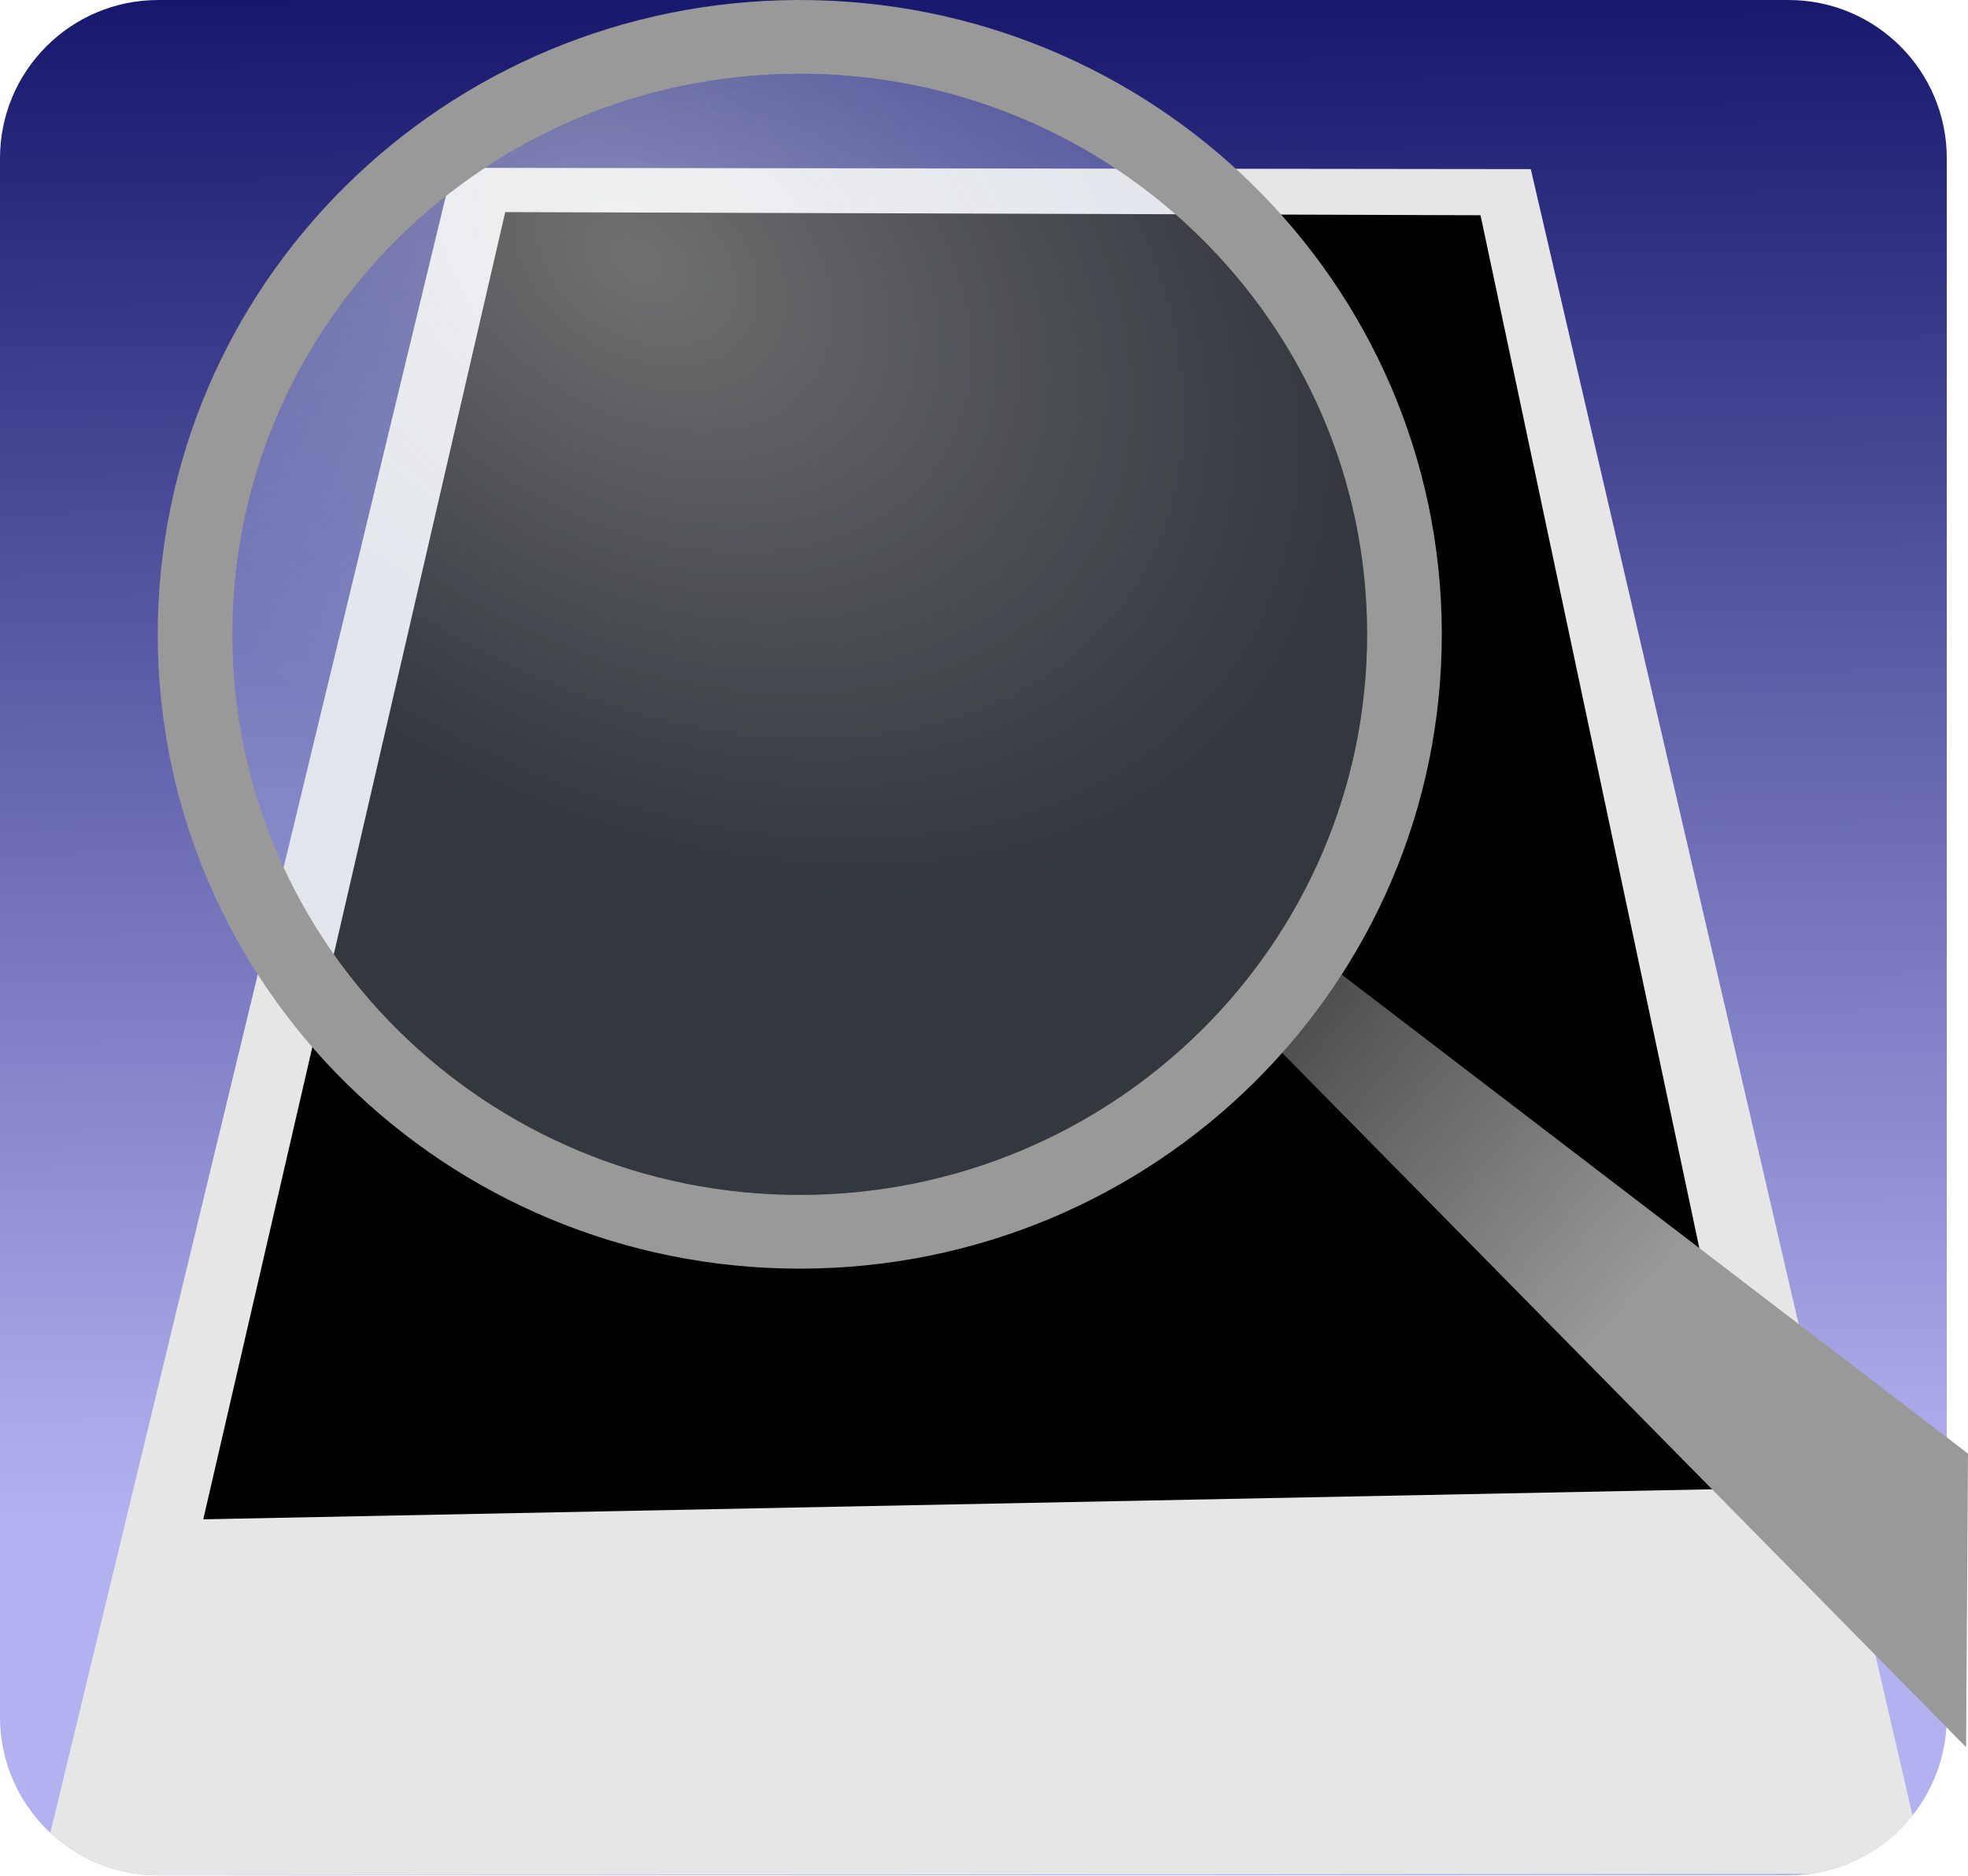
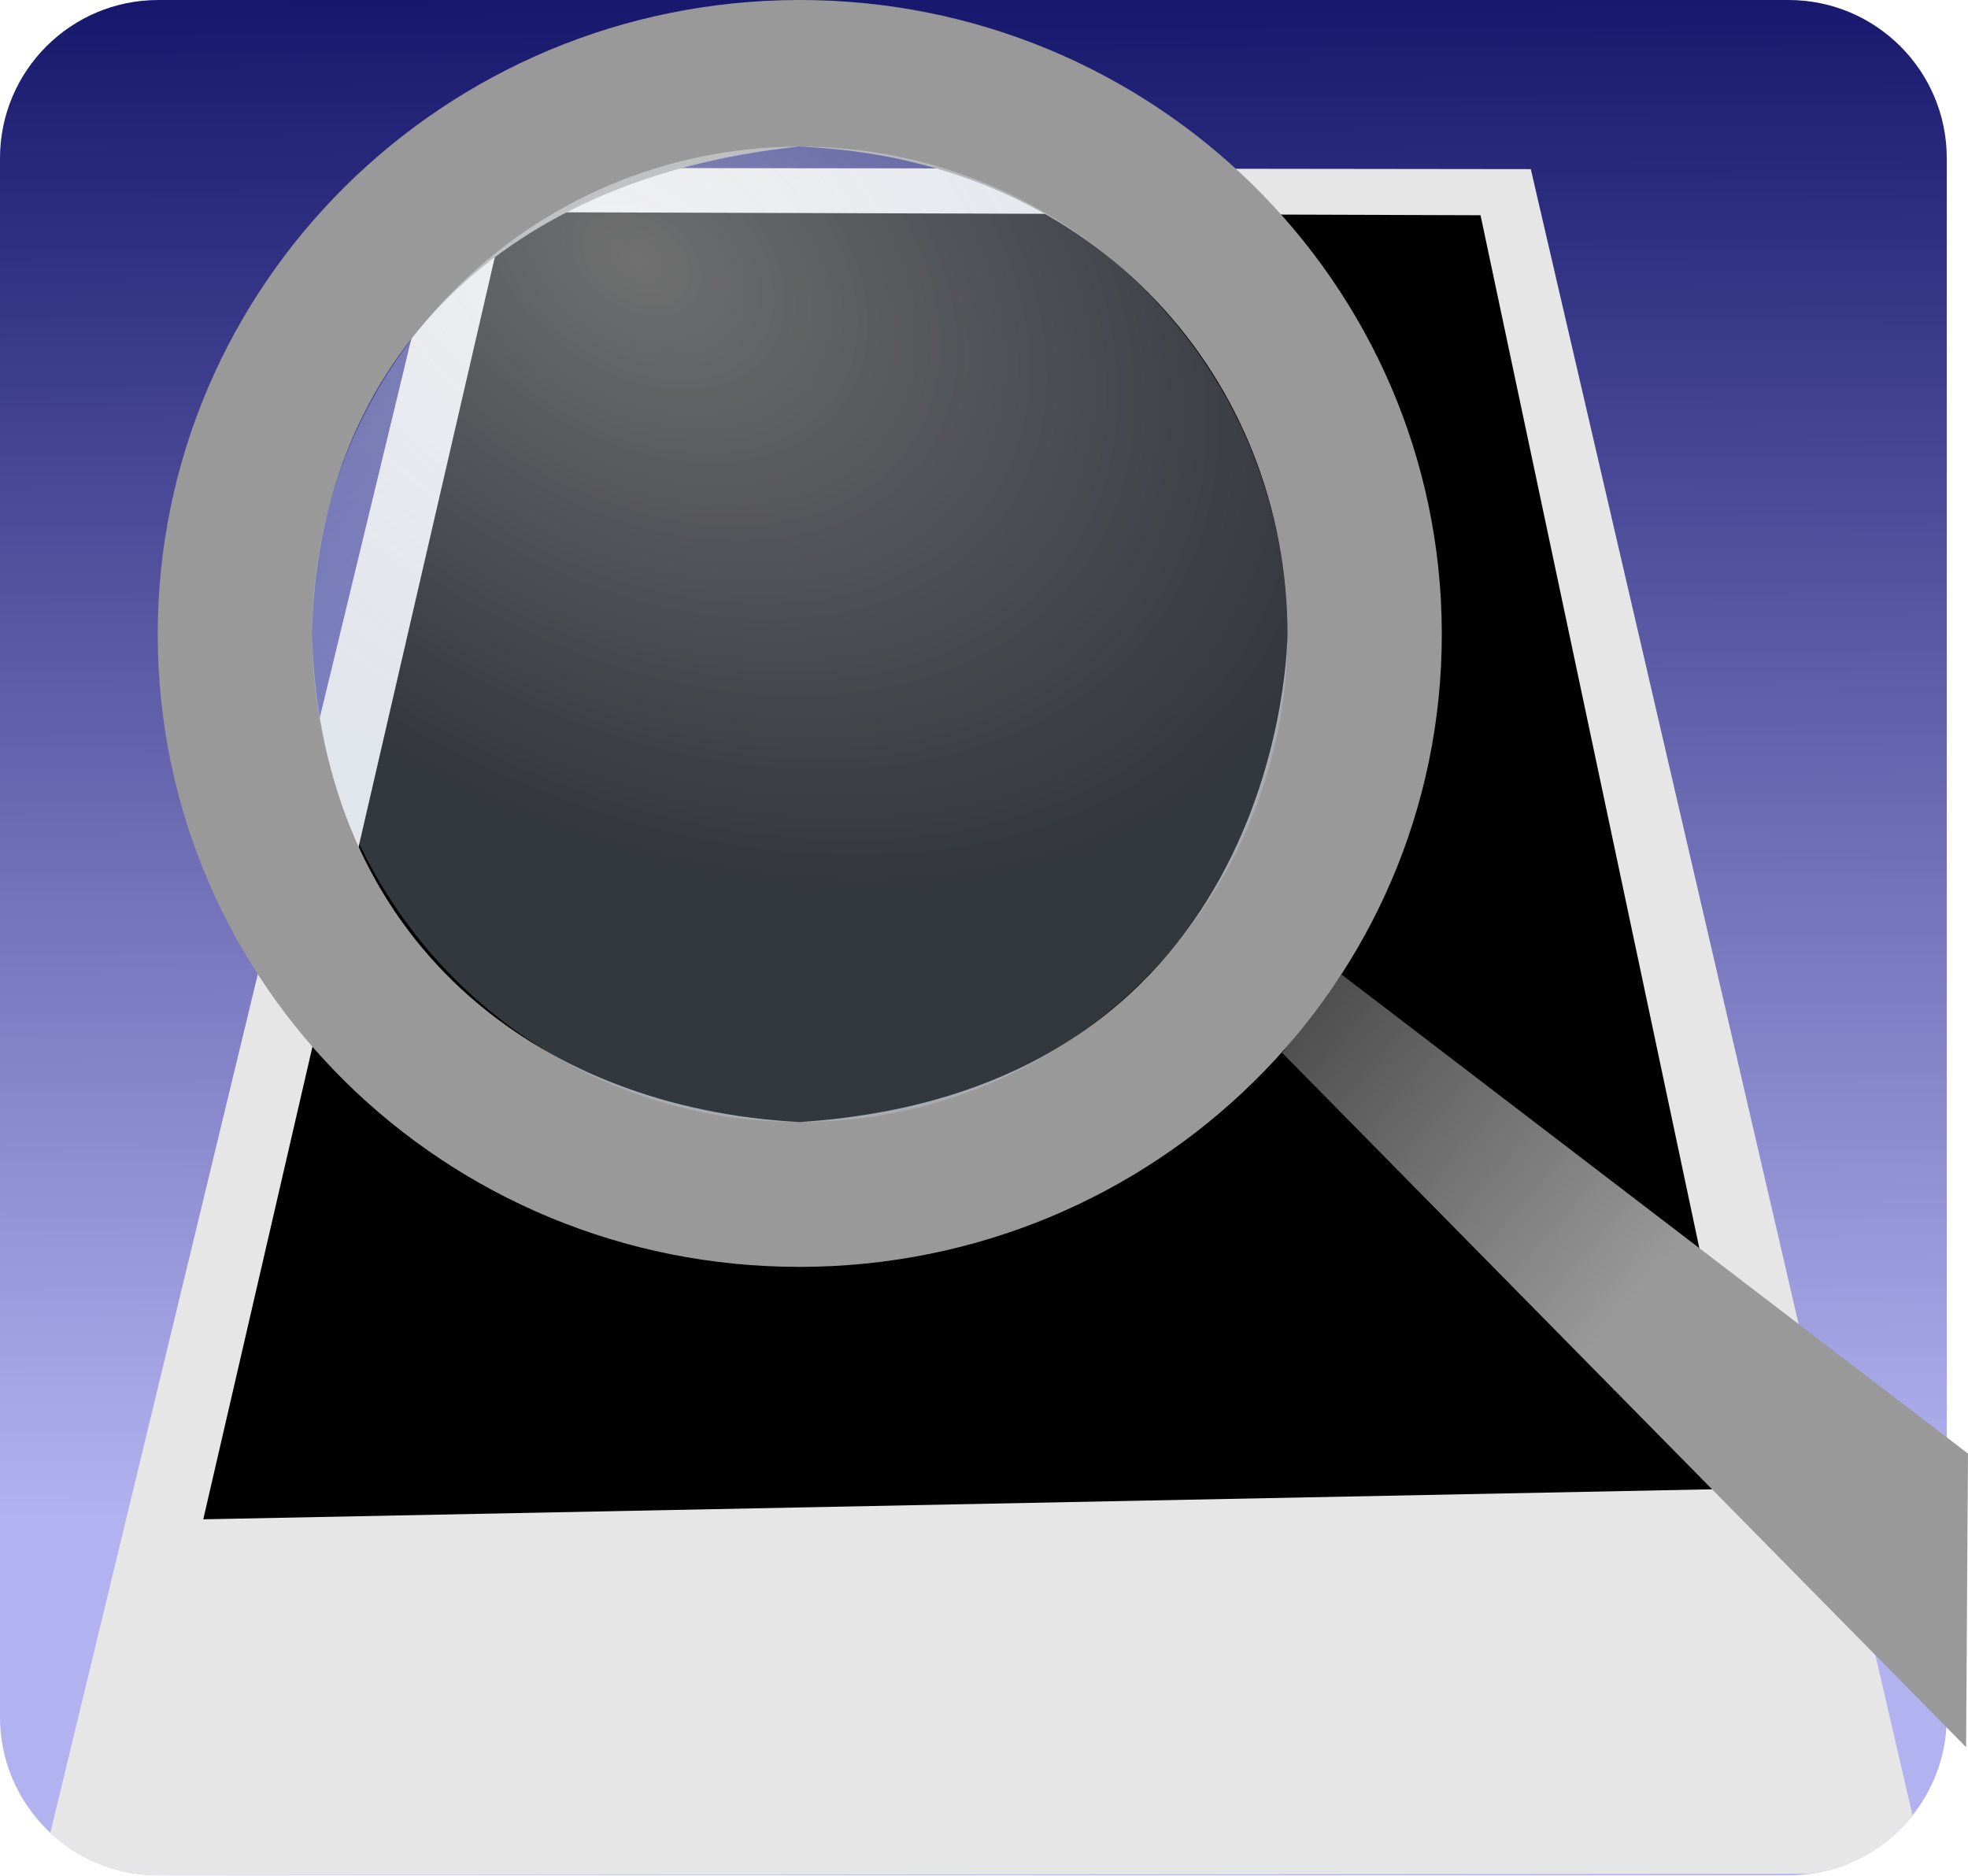
<svg xmlns="http://www.w3.org/2000/svg" xmlns:xlink="http://www.w3.org/1999/xlink" width="103.557mm" height="98.675mm" viewBox="0 0 103.557 98.675" version="1.1" id="svg5">
  <defs id="defs2">
    <linearGradient id="linearGradient2604">
      <stop style="stop-color:#b3b2f0;stop-opacity:1;" offset="0" id="stop2600" />
      <stop style="stop-color:#17176d;stop-opacity:1;" offset="1" id="stop2602" />
    </linearGradient>
    <linearGradient id="linearGradient2586">
      <stop style="stop-color:#ffffff;stop-opacity:1;" offset="0" id="stop2582" />
      <stop style="stop-color:#d5e5ff;stop-opacity:0.551" offset="1" id="stop2584" />
    </linearGradient>
    <linearGradient id="linearGradient2514">
      <stop style="stop-color:#999999;stop-opacity:1;" offset="0" id="stop2510" />
      <stop style="stop-color:#474747;stop-opacity:1;" offset="1" id="stop2512" />
    </linearGradient>
    <linearGradient xlink:href="#linearGradient2514" id="linearGradient2516" x1="140.222" y1="151.943" x2="121.25" y2="135.429" gradientUnits="userSpaceOnUse" />
    <radialGradient xlink:href="#linearGradient2586" id="radialGradient2588" cx="87.259" cy="97.566" fx="87.259" fy="97.566" r="29.855" gradientTransform="matrix(-0.534352,0.7994301,-1.146691,-0.7664827,245.7649,102.8326)" gradientUnits="userSpaceOnUse" />
    <linearGradient xlink:href="#linearGradient2604" id="linearGradient2606" x1="114.693" y1="214.948" x2="114.154" y2="123.288" gradientUnits="userSpaceOnUse" />
  </defs>
  <g id="layer1" transform="translate(-53.77976,-84.15068)">
    <g id="g24763" transform="matrix(0.8706727,0,0,0.8706727,-28.52615,-23.19246)">
      <rect style="fill:url(#linearGradient2606);fill-opacity:1;stroke-width:0.265" id="rect234" width="117.657" height="113.332" x="94.531" y="123.288" ry="9.564" />
    </g>
    <path style="fill:#e6e6e6;stroke-width:0.265" d="m 56.426,180.597 21.173,-87.616 56.732,0.069 20.089,86.63 c -1.512,1.855 -3.344,2.748 -5.366,3.065 l -87.241,0.074 c -1.973,-0.073 -3.779,-0.776 -5.387,-2.223 z" id="path749" />
    <path style="fill:#000000;stroke-width:0.265" d="m 80.365,95.311 51.321,0.165 14.193,66.997 -81.403,1.62 z" id="path805" />
    <path style="opacity:1;fill:url(#linearGradient2516);fill-opacity:1;stroke-width:0.265" d="m 124.377,135.429 32.959,25.207 -0.099,15.448 -35.988,-36.534 z" id="path1796" />
-     <path id="path913" style="fill:#999999;stroke-width:0.43" d="m 95.795,84.151 a 33.785,33.377 0 0 0 -33.715,33.422 33.785,33.377 0 0 0 33.807,33.331 33.785,33.377 0 0 0 33.761,-33.377 V 117.437 A 33.785,33.377 0 0 0 95.795,84.151 Z m 0.008,3.882 a 29.855,29.495 0 0 1 29.915,29.414 v 0.081 a 29.855,29.495 0 0 1 -29.834,29.495 29.855,29.495 0 0 1 -29.875,-29.454 29.855,29.495 0 0 1 29.794,-29.535 z" />
-     <path style="opacity:0.439;fill:url(#radialGradient2588);fill-opacity:1;stroke-width:0.38" id="path1182" d="M 125.719,117.527 A 29.855,29.495 0 0 1 95.884,147.022 29.855,29.495 0 0 1 66.009,117.568 29.855,29.495 0 0 1 95.803,88.033 29.855,29.495 0 0 1 125.719,117.447" />
+     <path id="path913" style="fill:#999999;stroke-width:0.43" d="m 95.795,84.151 c -18.649,0.038 -33.74,14.998 -33.715,33.422 0.025,18.425 15.135,33.25 33.784,33.238 18.65,-0.013 33.784,-14.859 33.784,-33.283 V 117.437 C 129.598,99.012 114.445,84.113 95.795,84.151 Z m 0.008,7.715 c 15.875,0.61 25.723,12.467 25.723,25.662 l 0,0 c 0,0 0,23.98 -25.662,25.662 -13.799,-0.72 -25.203,-9.459 -25.662,-25.621 0.227,-13.732 9.284,-24 25.6,-25.702 z" />
+     <path style="opacity:0.439;fill:url(#radialGradient2588);fill-opacity:1;stroke-width:0.38" id="path1182" d="M 121.526,117.527 A 25.662,25.662 0 0 1 95.881,143.189 25.662,25.662 0 0 1 70.202,117.562 25.662,25.662 0 0 1 95.811,91.866 25.662,25.662 0 0 1 121.525,117.458" />
  </g>
</svg>
